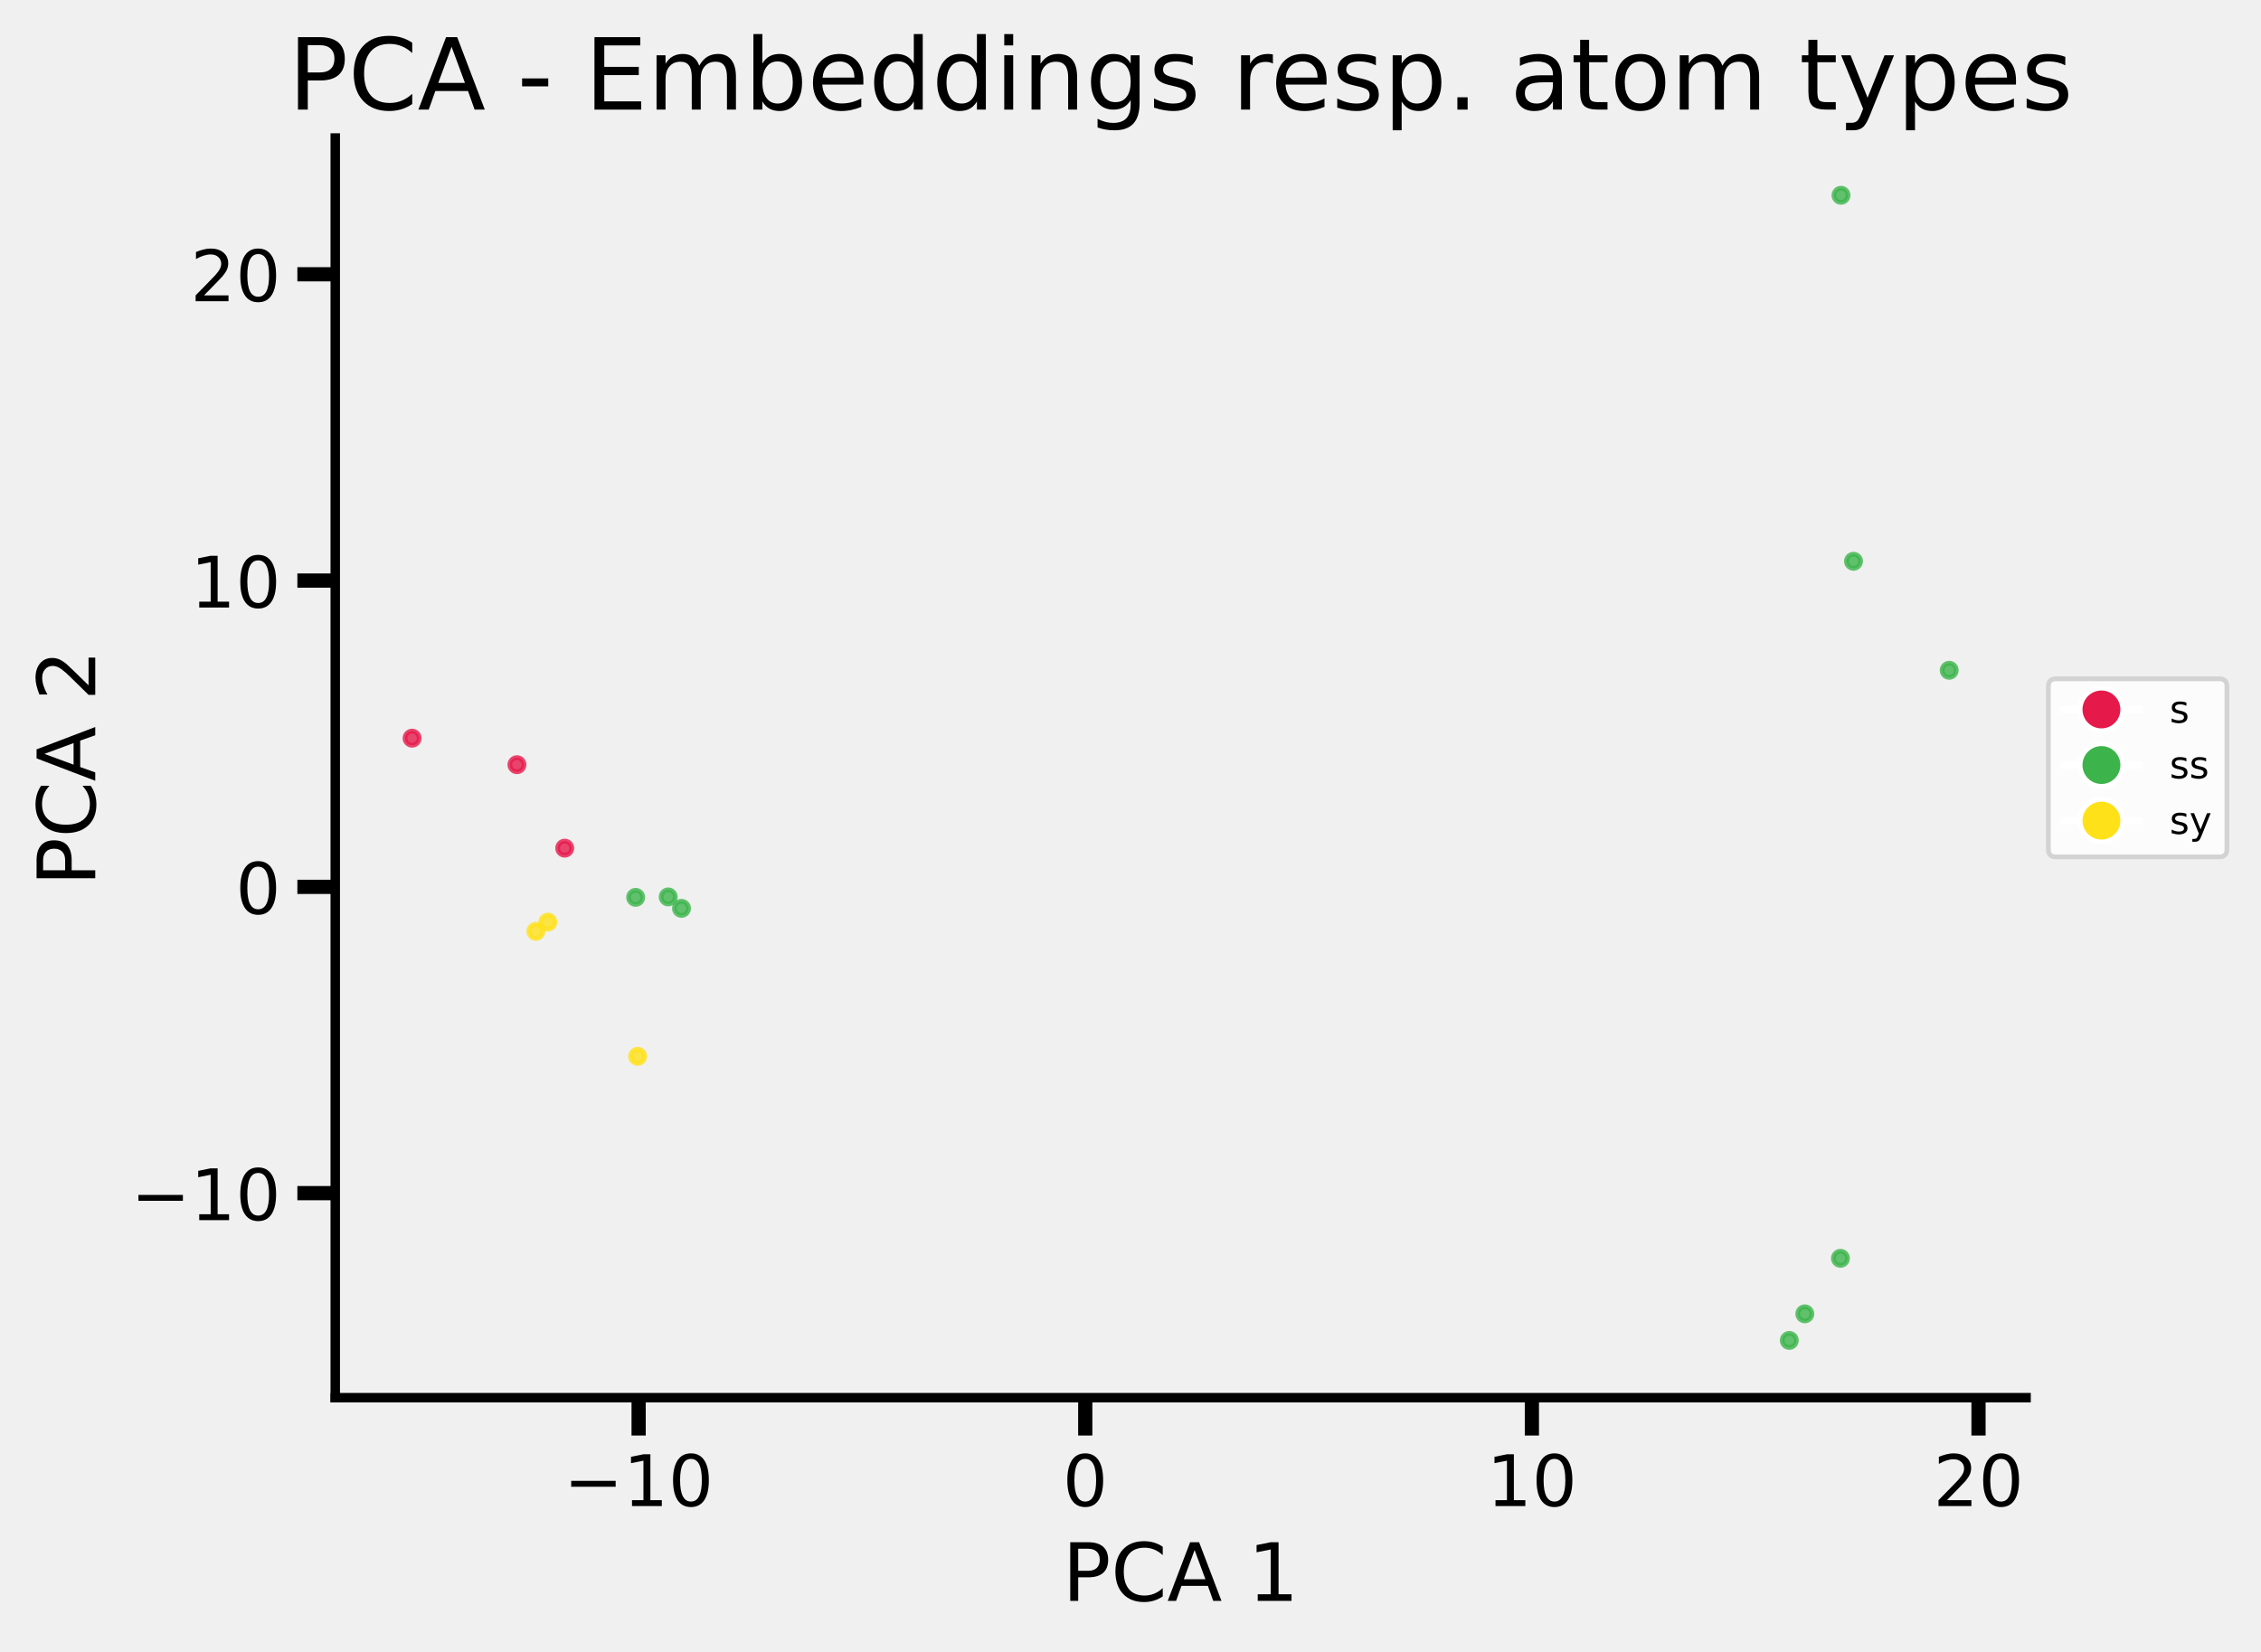
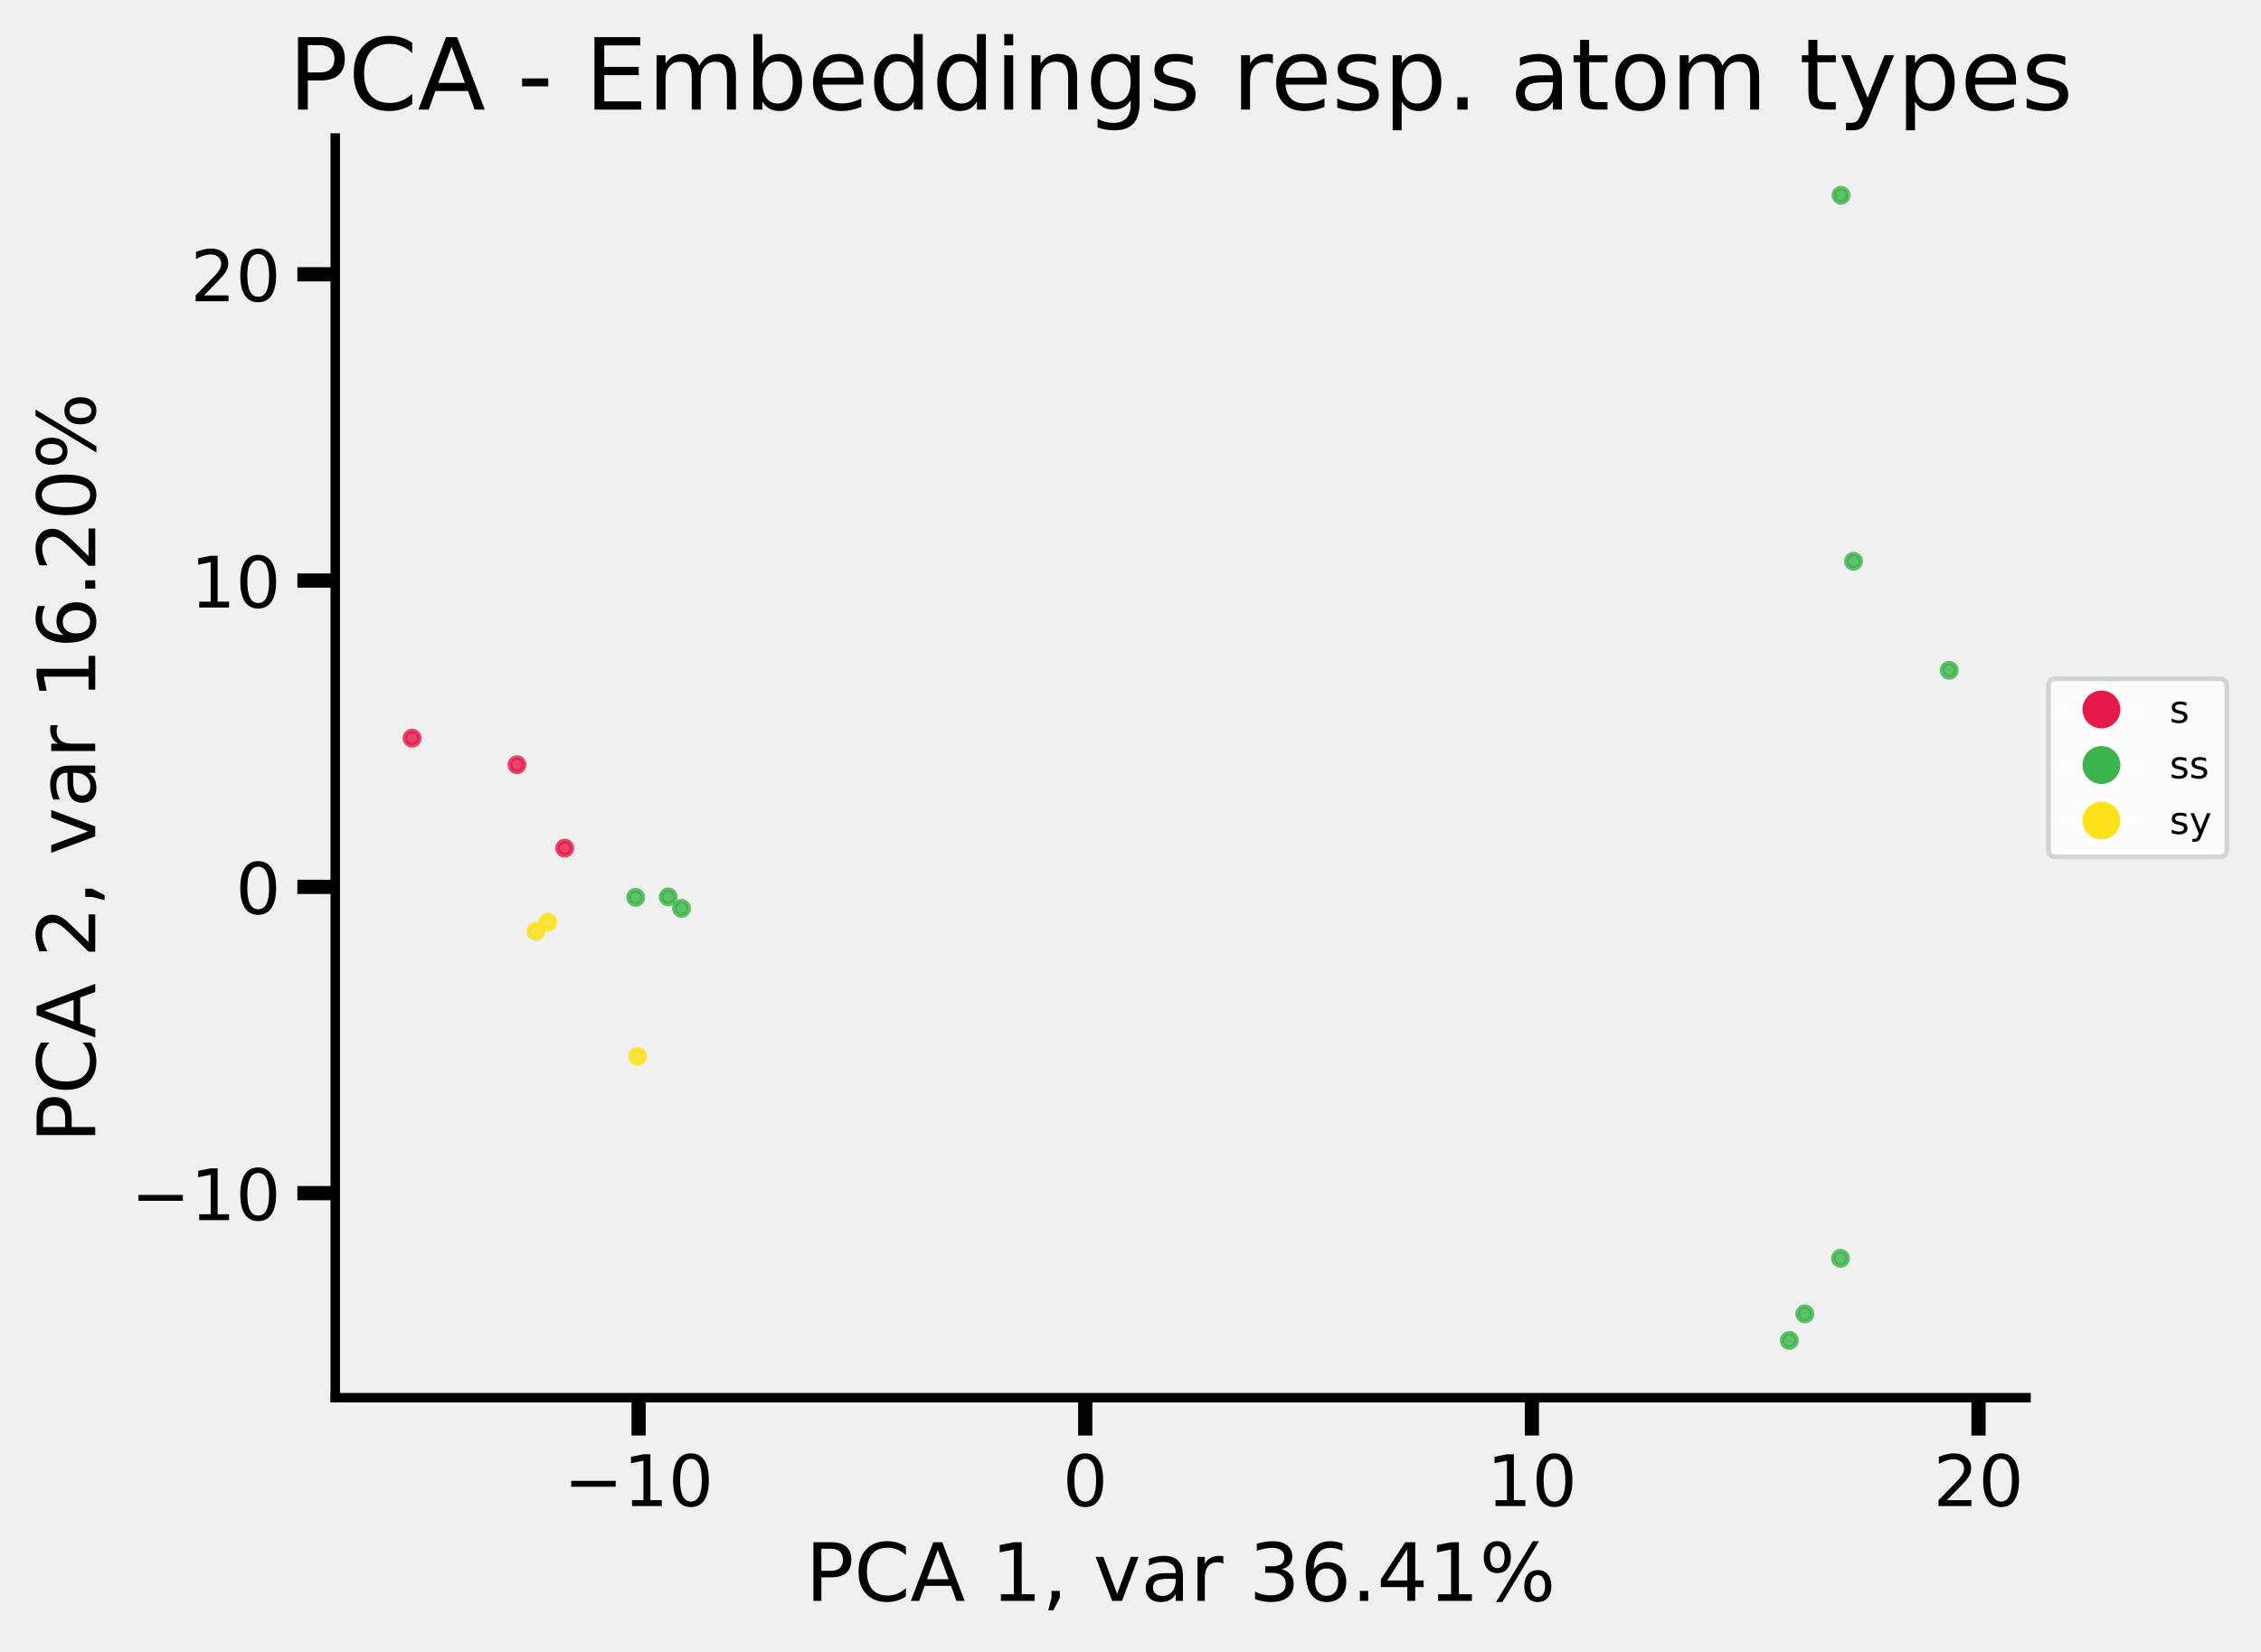
<svg xmlns="http://www.w3.org/2000/svg" xmlns:xlink="http://www.w3.org/1999/xlink" width="477.555pt" height="348.939pt" viewBox="0 0 477.555 348.939" version="1.1">
  <defs>
    <style type="text/css">*{stroke-linejoin: round; stroke-linecap: butt}</style>
  </defs>
  <g id="figure_1">
    <g id="patch_1">
      <path d="M 0 348.939  L 477.555 348.939  L 477.555 -0  L 0 -0  L 0 348.939  z " style="fill: none" />
    </g>
    <g id="axes_1">
      <g id="patch_2">
        <path d="M 70.81 295.269  L 427.93 295.269  L 427.93 29.157  L 70.81 29.157  L 70.81 295.269  z " style="fill: none" />
      </g>
      <g id="PathCollection_1">
        <defs>
-           <path id="C0_0_22bf1dc33c" d="M 0 1.5  C 0.398 1.5 0.779 1.342 1.061 1.061  C 1.342 0.779 1.5 0.398 1.5 -0  C 1.5 -0.398 1.342 -0.779 1.061 -1.061  C 0.779 -1.342 0.398 -1.5 0 -1.5  C -0.398 -1.5 -0.779 -1.342 -1.061 -1.061  C -1.342 -0.779 -1.5 -0.398 -1.5 0  C -1.5 0.398 -1.342 0.779 -1.061 1.061  C -0.779 1.342 -0.398 1.5 0 1.5  z " />
+           <path id="C0_0_4b8b9a04b6" d="M 0 1.5  C 0.398 1.5 0.779 1.342 1.061 1.061  C 1.342 0.779 1.5 0.398 1.5 -0  C 1.5 -0.398 1.342 -0.779 1.061 -1.061  C 0.779 -1.342 0.398 -1.5 0 -1.5  C -0.398 -1.5 -0.779 -1.342 -1.061 -1.061  C -1.342 -0.779 -1.5 -0.398 -1.5 0  C -1.5 0.398 -1.342 0.779 -1.061 1.061  C -0.779 1.342 -0.398 1.5 0 1.5  z " />
        </defs>
-         <g clip-path="url(#p00c921c83c)">
-           <use xlink:href="#C0_0_22bf1dc33c" x="109.185" y="161.549" style="fill: #e6194b; fill-opacity: 0.8; stroke: #e6194b; stroke-opacity: 0.8" />
-         </g>
-         <g clip-path="url(#p00c921c83c)">
-           <use xlink:href="#C0_0_22bf1dc33c" x="391.487" y="118.572" style="fill: #3cb44b; fill-opacity: 0.8; stroke: #3cb44b; stroke-opacity: 0.8" />
-         </g>
-         <g clip-path="url(#p00c921c83c)">
-           <use xlink:href="#C0_0_22bf1dc33c" x="141.135" y="189.481" style="fill: #3cb44b; fill-opacity: 0.8; stroke: #3cb44b; stroke-opacity: 0.8" />
-         </g>
-         <g clip-path="url(#p00c921c83c)">
-           <use xlink:href="#C0_0_22bf1dc33c" x="119.277" y="179.177" style="fill: #e6194b; fill-opacity: 0.8; stroke: #e6194b; stroke-opacity: 0.8" />
-         </g>
-         <g clip-path="url(#p00c921c83c)">
-           <use xlink:href="#C0_0_22bf1dc33c" x="143.943" y="191.899" style="fill: #3cb44b; fill-opacity: 0.8; stroke: #3cb44b; stroke-opacity: 0.8" />
-         </g>
-         <g clip-path="url(#p00c921c83c)">
-           <use xlink:href="#C0_0_22bf1dc33c" x="134.677" y="223.159" style="fill: #ffe119; fill-opacity: 0.8; stroke: #ffe119; stroke-opacity: 0.8" />
-         </g>
-         <g clip-path="url(#p00c921c83c)">
-           <use xlink:href="#C0_0_22bf1dc33c" x="381.205" y="277.559" style="fill: #3cb44b; fill-opacity: 0.8; stroke: #3cb44b; stroke-opacity: 0.8" />
-         </g>
-         <g clip-path="url(#p00c921c83c)">
-           <use xlink:href="#C0_0_22bf1dc33c" x="388.726" y="265.83" style="fill: #3cb44b; fill-opacity: 0.8; stroke: #3cb44b; stroke-opacity: 0.8" />
-         </g>
-         <g clip-path="url(#p00c921c83c)">
-           <use xlink:href="#C0_0_22bf1dc33c" x="411.697" y="141.599" style="fill: #3cb44b; fill-opacity: 0.8; stroke: #3cb44b; stroke-opacity: 0.8" />
-         </g>
-         <g clip-path="url(#p00c921c83c)">
-           <use xlink:href="#C0_0_22bf1dc33c" x="377.926" y="283.173" style="fill: #3cb44b; fill-opacity: 0.8; stroke: #3cb44b; stroke-opacity: 0.8" />
-         </g>
-         <g clip-path="url(#p00c921c83c)">
-           <use xlink:href="#C0_0_22bf1dc33c" x="115.718" y="194.799" style="fill: #ffe119; fill-opacity: 0.8; stroke: #ffe119; stroke-opacity: 0.8" />
-         </g>
-         <g clip-path="url(#p00c921c83c)">
-           <use xlink:href="#C0_0_22bf1dc33c" x="113.189" y="196.75" style="fill: #ffe119; fill-opacity: 0.8; stroke: #ffe119; stroke-opacity: 0.8" />
-         </g>
-         <g clip-path="url(#p00c921c83c)">
-           <use xlink:href="#C0_0_22bf1dc33c" x="87.043" y="155.944" style="fill: #e6194b; fill-opacity: 0.8; stroke: #e6194b; stroke-opacity: 0.8" />
-         </g>
-         <g clip-path="url(#p00c921c83c)">
-           <use xlink:href="#C0_0_22bf1dc33c" x="134.262" y="189.572" style="fill: #3cb44b; fill-opacity: 0.8; stroke: #3cb44b; stroke-opacity: 0.8" />
-         </g>
-         <g clip-path="url(#p00c921c83c)">
-           <use xlink:href="#C0_0_22bf1dc33c" x="388.848" y="41.253" style="fill: #3cb44b; fill-opacity: 0.8; stroke: #3cb44b; stroke-opacity: 0.8" />
+         <g clip-path="url(#p86b45ca635)">
+           <use xlink:href="#C0_0_4b8b9a04b6" x="109.185" y="161.549" style="fill: #e6194b; fill-opacity: 0.8; stroke: #e6194b; stroke-opacity: 0.8" />
+         </g>
+         <g clip-path="url(#p86b45ca635)">
+           <use xlink:href="#C0_0_4b8b9a04b6" x="391.487" y="118.572" style="fill: #3cb44b; fill-opacity: 0.8; stroke: #3cb44b; stroke-opacity: 0.8" />
+         </g>
+         <g clip-path="url(#p86b45ca635)">
+           <use xlink:href="#C0_0_4b8b9a04b6" x="141.135" y="189.481" style="fill: #3cb44b; fill-opacity: 0.8; stroke: #3cb44b; stroke-opacity: 0.8" />
+         </g>
+         <g clip-path="url(#p86b45ca635)">
+           <use xlink:href="#C0_0_4b8b9a04b6" x="119.277" y="179.177" style="fill: #e6194b; fill-opacity: 0.8; stroke: #e6194b; stroke-opacity: 0.8" />
+         </g>
+         <g clip-path="url(#p86b45ca635)">
+           <use xlink:href="#C0_0_4b8b9a04b6" x="143.943" y="191.899" style="fill: #3cb44b; fill-opacity: 0.8; stroke: #3cb44b; stroke-opacity: 0.8" />
+         </g>
+         <g clip-path="url(#p86b45ca635)">
+           <use xlink:href="#C0_0_4b8b9a04b6" x="134.677" y="223.159" style="fill: #ffe119; fill-opacity: 0.8; stroke: #ffe119; stroke-opacity: 0.8" />
+         </g>
+         <g clip-path="url(#p86b45ca635)">
+           <use xlink:href="#C0_0_4b8b9a04b6" x="381.205" y="277.559" style="fill: #3cb44b; fill-opacity: 0.8; stroke: #3cb44b; stroke-opacity: 0.8" />
+         </g>
+         <g clip-path="url(#p86b45ca635)">
+           <use xlink:href="#C0_0_4b8b9a04b6" x="388.726" y="265.83" style="fill: #3cb44b; fill-opacity: 0.8; stroke: #3cb44b; stroke-opacity: 0.8" />
+         </g>
+         <g clip-path="url(#p86b45ca635)">
+           <use xlink:href="#C0_0_4b8b9a04b6" x="411.697" y="141.599" style="fill: #3cb44b; fill-opacity: 0.8; stroke: #3cb44b; stroke-opacity: 0.8" />
+         </g>
+         <g clip-path="url(#p86b45ca635)">
+           <use xlink:href="#C0_0_4b8b9a04b6" x="377.926" y="283.173" style="fill: #3cb44b; fill-opacity: 0.8; stroke: #3cb44b; stroke-opacity: 0.8" />
+         </g>
+         <g clip-path="url(#p86b45ca635)">
+           <use xlink:href="#C0_0_4b8b9a04b6" x="115.718" y="194.799" style="fill: #ffe119; fill-opacity: 0.8; stroke: #ffe119; stroke-opacity: 0.8" />
+         </g>
+         <g clip-path="url(#p86b45ca635)">
+           <use xlink:href="#C0_0_4b8b9a04b6" x="113.189" y="196.75" style="fill: #ffe119; fill-opacity: 0.8; stroke: #ffe119; stroke-opacity: 0.8" />
+         </g>
+         <g clip-path="url(#p86b45ca635)">
+           <use xlink:href="#C0_0_4b8b9a04b6" x="87.043" y="155.944" style="fill: #e6194b; fill-opacity: 0.8; stroke: #e6194b; stroke-opacity: 0.8" />
+         </g>
+         <g clip-path="url(#p86b45ca635)">
+           <use xlink:href="#C0_0_4b8b9a04b6" x="134.262" y="189.572" style="fill: #3cb44b; fill-opacity: 0.8; stroke: #3cb44b; stroke-opacity: 0.8" />
+         </g>
+         <g clip-path="url(#p86b45ca635)">
+           <use xlink:href="#C0_0_4b8b9a04b6" x="388.848" y="41.253" style="fill: #3cb44b; fill-opacity: 0.8; stroke: #3cb44b; stroke-opacity: 0.8" />
        </g>
      </g>
      <g id="matplotlib.axis_1">
        <g id="xtick_1">
          <g id="line2d_1">
            <defs>
-               <path id="mf64edd9b88" d="M 0 0  L 0 8  " style="stroke: #000000; stroke-width: 3" />
+               <path id="md868725ada" d="M 0 0  L 0 8  " style="stroke: #000000; stroke-width: 3" />
            </defs>
            <g>
-               <use xlink:href="#mf64edd9b88" x="134.887" y="295.269" style="stroke: #000000; stroke-width: 3" />
+               <use xlink:href="#md868725ada" x="134.887" y="295.269" style="stroke: #000000; stroke-width: 3" />
            </g>
          </g>
          <g id="text_1">
            <g transform="translate(119.0582 318.1664) scale(0.15 -0.15)">
              <defs>
                <path id="DejaVuSans-2212" d="M 678 2272  L 4684 2272  L 4684 1741  L 678 1741  L 678 2272  z " transform="scale(0.015625)" />
                <path id="DejaVuSans-31" d="M 794 531  L 1825 531  L 1825 4091  L 703 3866  L 703 4441  L 1819 4666  L 2450 4666  L 2450 531  L 3481 531  L 3481 0  L 794 0  L 794 531  z " transform="scale(0.015625)" />
                <path id="DejaVuSans-30" d="M 2034 4250  Q 1547 4250 1301 3770  Q 1056 3291 1056 2328  Q 1056 1369 1301 889  Q 1547 409 2034 409  Q 2525 409 2770 889  Q 3016 1369 3016 2328  Q 3016 3291 2770 3770  Q 2525 4250 2034 4250  z M 2034 4750  Q 2819 4750 3233 4129  Q 3647 3509 3647 2328  Q 3647 1150 3233 529  Q 2819 -91 2034 -91  Q 1250 -91 836 529  Q 422 1150 422 2328  Q 422 3509 836 4129  Q 1250 4750 2034 4750  z " transform="scale(0.015625)" />
              </defs>
              <use xlink:href="#DejaVuSans-2212" />
              <use xlink:href="#DejaVuSans-31" x="83.789" />
              <use xlink:href="#DejaVuSans-30" x="147.412" />
            </g>
          </g>
        </g>
        <g id="xtick_2">
          <g id="line2d_2">
            <g>
-               <use xlink:href="#mf64edd9b88" x="229.221" y="295.269" style="stroke: #000000; stroke-width: 3" />
+               <use xlink:href="#md868725ada" x="229.221" y="295.269" style="stroke: #000000; stroke-width: 3" />
            </g>
          </g>
          <g id="text_2">
            <g transform="translate(224.4493 318.1664) scale(0.15 -0.15)">
              <use xlink:href="#DejaVuSans-30" />
            </g>
          </g>
        </g>
        <g id="xtick_3">
          <g id="line2d_3">
            <g>
-               <use xlink:href="#mf64edd9b88" x="323.556" y="295.269" style="stroke: #000000; stroke-width: 3" />
+               <use xlink:href="#md868725ada" x="323.556" y="295.269" style="stroke: #000000; stroke-width: 3" />
            </g>
          </g>
          <g id="text_3">
            <g transform="translate(314.0118 318.1664) scale(0.15 -0.15)">
              <use xlink:href="#DejaVuSans-31" />
              <use xlink:href="#DejaVuSans-30" x="63.623" />
            </g>
          </g>
        </g>
        <g id="xtick_4">
          <g id="line2d_4">
            <g>
-               <use xlink:href="#mf64edd9b88" x="417.89" y="295.269" style="stroke: #000000; stroke-width: 3" />
+               <use xlink:href="#md868725ada" x="417.89" y="295.269" style="stroke: #000000; stroke-width: 3" />
            </g>
          </g>
          <g id="text_4">
            <g transform="translate(408.3463 318.1664) scale(0.15 -0.15)">
              <defs>
                <path id="DejaVuSans-32" d="M 1228 531  L 3431 531  L 3431 0  L 469 0  L 469 531  Q 828 903 1448 1529  Q 2069 2156 2228 2338  Q 2531 2678 2651 2914  Q 2772 3150 2772 3378  Q 2772 3750 2511 3984  Q 2250 4219 1831 4219  Q 1534 4219 1204 4116  Q 875 4013 500 3803  L 500 4441  Q 881 4594 1212 4672  Q 1544 4750 1819 4750  Q 2544 4750 2975 4387  Q 3406 4025 3406 3419  Q 3406 3131 3298 2873  Q 3191 2616 2906 2266  Q 2828 2175 2409 1742  Q 1991 1309 1228 531  z " transform="scale(0.015625)" />
              </defs>
              <use xlink:href="#DejaVuSans-32" />
              <use xlink:href="#DejaVuSans-30" x="63.623" />
            </g>
          </g>
        </g>
        <g id="text_5">
-           <g transform="translate(224.3852 338.2033) scale(0.17 -0.17)">
+           <g transform="translate(170.1366 338.2033) scale(0.17 -0.17)">
            <defs>
              <path id="DejaVuSans-50" d="M 1259 4147  L 1259 2394  L 2053 2394  Q 2494 2394 2734 2622  Q 2975 2850 2975 3272  Q 2975 3691 2734 3919  Q 2494 4147 2053 4147  L 1259 4147  z M 628 4666  L 2053 4666  Q 2838 4666 3239 4311  Q 3641 3956 3641 3272  Q 3641 2581 3239 2228  Q 2838 1875 2053 1875  L 1259 1875  L 1259 0  L 628 0  L 628 4666  z " transform="scale(0.015625)" />
              <path id="DejaVuSans-43" d="M 4122 4306  L 4122 3641  Q 3803 3938 3442 4084  Q 3081 4231 2675 4231  Q 1875 4231 1450 3742  Q 1025 3253 1025 2328  Q 1025 1406 1450 917  Q 1875 428 2675 428  Q 3081 428 3442 575  Q 3803 722 4122 1019  L 4122 359  Q 3791 134 3420 21  Q 3050 -91 2638 -91  Q 1578 -91 968 557  Q 359 1206 359 2328  Q 359 3453 968 4101  Q 1578 4750 2638 4750  Q 3056 4750 3426 4639  Q 3797 4528 4122 4306  z " transform="scale(0.015625)" />
              <path id="DejaVuSans-41" d="M 2188 4044  L 1331 1722  L 3047 1722  L 2188 4044  z M 1831 4666  L 2547 4666  L 4325 0  L 3669 0  L 3244 1197  L 1141 1197  L 716 0  L 50 0  L 1831 4666  z " transform="scale(0.015625)" />
              <path id="DejaVuSans-20" transform="scale(0.015625)" />
+               <path id="DejaVuSans-2c" d="M 750 794  L 1409 794  L 1409 256  L 897 -744  L 494 -744  L 750 256  L 750 794  z " transform="scale(0.015625)" />
+               <path id="DejaVuSans-76" d="M 191 3500  L 800 3500  L 1894 563  L 2988 3500  L 3597 3500  L 2284 0  L 1503 0  L 191 3500  z " transform="scale(0.015625)" />
+               <path id="DejaVuSans-61" d="M 2194 1759  Q 1497 1759 1228 1600  Q 959 1441 959 1056  Q 959 750 1161 570  Q 1363 391 1709 391  Q 2188 391 2477 730  Q 2766 1069 2766 1631  L 2766 1759  L 2194 1759  z M 3341 1997  L 3341 0  L 2766 0  L 2766 531  Q 2569 213 2275 61  Q 1981 -91 1556 -91  Q 1019 -91 701 211  Q 384 513 384 1019  Q 384 1609 779 1909  Q 1175 2209 1959 2209  L 2766 2209  L 2766 2266  Q 2766 2663 2505 2880  Q 2244 3097 1772 3097  Q 1472 3097 1187 3025  Q 903 2953 641 2809  L 641 3341  Q 956 3463 1253 3523  Q 1550 3584 1831 3584  Q 2591 3584 2966 3190  Q 3341 2797 3341 1997  z " transform="scale(0.015625)" />
+               <path id="DejaVuSans-72" d="M 2631 2963  Q 2534 3019 2420 3045  Q 2306 3072 2169 3072  Q 1681 3072 1420 2755  Q 1159 2438 1159 1844  L 1159 0  L 581 0  L 581 3500  L 1159 3500  L 1159 2956  Q 1341 3275 1631 3429  Q 1922 3584 2338 3584  Q 2397 3584 2469 3576  Q 2541 3569 2628 3553  L 2631 2963  z " transform="scale(0.015625)" />
+               <path id="DejaVuSans-33" d="M 2597 2516  Q 3050 2419 3304 2112  Q 3559 1806 3559 1356  Q 3559 666 3084 287  Q 2609 -91 1734 -91  Q 1441 -91 1130 -33  Q 819 25 488 141  L 488 750  Q 750 597 1062 519  Q 1375 441 1716 441  Q 2309 441 2620 675  Q 2931 909 2931 1356  Q 2931 1769 2642 2001  Q 2353 2234 1838 2234  L 1294 2234  L 1294 2753  L 1863 2753  Q 2328 2753 2575 2939  Q 2822 3125 2822 3475  Q 2822 3834 2567 4026  Q 2313 4219 1838 4219  Q 1578 4219 1281 4162  Q 984 4106 628 3988  L 628 4550  Q 988 4650 1302 4700  Q 1616 4750 1894 4750  Q 2613 4750 3031 4423  Q 3450 4097 3450 3541  Q 3450 3153 3228 2886  Q 3006 2619 2597 2516  z " transform="scale(0.015625)" />
+               <path id="DejaVuSans-36" d="M 2113 2584  Q 1688 2584 1439 2293  Q 1191 2003 1191 1497  Q 1191 994 1439 701  Q 1688 409 2113 409  Q 2538 409 2786 701  Q 3034 994 3034 1497  Q 3034 2003 2786 2293  Q 2538 2584 2113 2584  z M 3366 4563  L 3366 3988  Q 3128 4100 2886 4159  Q 2644 4219 2406 4219  Q 1781 4219 1451 3797  Q 1122 3375 1075 2522  Q 1259 2794 1537 2939  Q 1816 3084 2150 3084  Q 2853 3084 3261 2657  Q 3669 2231 3669 1497  Q 3669 778 3244 343  Q 2819 -91 2113 -91  Q 1303 -91 875 529  Q 447 1150 447 2328  Q 447 3434 972 4092  Q 1497 4750 2381 4750  Q 2619 4750 2861 4703  Q 3103 4656 3366 4563  z " transform="scale(0.015625)" />
+               <path id="DejaVuSans-2e" d="M 684 794  L 1344 794  L 1344 0  L 684 0  L 684 794  z " transform="scale(0.015625)" />
+               <path id="DejaVuSans-34" d="M 2419 4116  L 825 1625  L 2419 1625  L 2419 4116  z M 2253 4666  L 3047 4666  L 3047 1625  L 3713 1625  L 3713 1100  L 3047 1100  L 3047 0  L 2419 0  L 2419 1100  L 313 1100  L 313 1709  L 2253 4666  z " transform="scale(0.015625)" />
+               <path id="DejaVuSans-25" d="M 4653 2053  Q 4381 2053 4226 1822  Q 4072 1591 4072 1178  Q 4072 772 4226 539  Q 4381 306 4653 306  Q 4919 306 5073 539  Q 5228 772 5228 1178  Q 5228 1588 5073 1820  Q 4919 2053 4653 2053  z M 4653 2450  Q 5147 2450 5437 2106  Q 5728 1763 5728 1178  Q 5728 594 5436 251  Q 5144 -91 4653 -91  Q 4153 -91 3862 251  Q 3572 594 3572 1178  Q 3572 1766 3864 2108  Q 4156 2450 4653 2450  z M 1428 4353  Q 1159 4353 1004 4120  Q 850 3888 850 3481  Q 850 3069 1003 2837  Q 1156 2606 1428 2606  Q 1700 2606 1854 2837  Q 2009 3069 2009 3481  Q 2009 3884 1853 4118  Q 1697 4353 1428 4353  z M 4250 4750  L 4750 4750  L 1831 -91  L 1331 -91  L 4250 4750  z M 1428 4750  Q 1922 4750 2215 4408  Q 2509 4066 2509 3481  Q 2509 2891 2217 2550  Q 1925 2209 1428 2209  Q 931 2209 642 2551  Q 353 2894 353 3481  Q 353 4063 643 4406  Q 934 4750 1428 4750  z " transform="scale(0.015625)" />
            </defs>
            <use xlink:href="#DejaVuSans-50" />
            <use xlink:href="#DejaVuSans-43" x="60.303" />
            <use xlink:href="#DejaVuSans-41" x="130.127" />
            <use xlink:href="#DejaVuSans-20" x="198.535" />
            <use xlink:href="#DejaVuSans-31" x="230.322" />
+             <use xlink:href="#DejaVuSans-2c" x="293.945" />
+             <use xlink:href="#DejaVuSans-20" x="325.732" />
+             <use xlink:href="#DejaVuSans-76" x="357.52" />
+             <use xlink:href="#DejaVuSans-61" x="416.699" />
+             <use xlink:href="#DejaVuSans-72" x="477.979" />
+             <use xlink:href="#DejaVuSans-20" x="519.092" />
+             <use xlink:href="#DejaVuSans-33" x="550.879" />
+             <use xlink:href="#DejaVuSans-36" x="614.502" />
+             <use xlink:href="#DejaVuSans-2e" x="678.125" />
+             <use xlink:href="#DejaVuSans-34" x="709.912" />
+             <use xlink:href="#DejaVuSans-31" x="773.535" />
+             <use xlink:href="#DejaVuSans-25" x="837.158" />
          </g>
        </g>
      </g>
      <g id="matplotlib.axis_2">
        <g id="ytick_1">
          <g id="line2d_5">
            <defs>
-               <path id="medb042be7f" d="M 0 0  L -8 0  " style="stroke: #000000; stroke-width: 3" />
+               <path id="m97719e83cf" d="M 0 0  L -8 0  " style="stroke: #000000; stroke-width: 3" />
            </defs>
            <g>
-               <use xlink:href="#medb042be7f" x="70.81" y="252.06" style="stroke: #000000; stroke-width: 3" />
+               <use xlink:href="#m97719e83cf" x="70.81" y="252.06" style="stroke: #000000; stroke-width: 3" />
            </g>
          </g>
          <g id="text_6">
            <g transform="translate(27.65281 257.7589) scale(0.15 -0.15)">
              <use xlink:href="#DejaVuSans-2212" />
              <use xlink:href="#DejaVuSans-31" x="83.789" />
              <use xlink:href="#DejaVuSans-30" x="147.412" />
            </g>
          </g>
        </g>
        <g id="ytick_2">
          <g id="line2d_6">
            <g>
-               <use xlink:href="#medb042be7f" x="70.81" y="187.354" style="stroke: #000000; stroke-width: 3" />
+               <use xlink:href="#m97719e83cf" x="70.81" y="187.354" style="stroke: #000000; stroke-width: 3" />
            </g>
          </g>
          <g id="text_7">
            <g transform="translate(49.76609 193.053) scale(0.15 -0.15)">
              <use xlink:href="#DejaVuSans-30" />
            </g>
          </g>
        </g>
        <g id="ytick_3">
          <g id="line2d_7">
            <g>
-               <use xlink:href="#medb042be7f" x="70.81" y="122.648" style="stroke: #000000; stroke-width: 3" />
+               <use xlink:href="#m97719e83cf" x="70.81" y="122.648" style="stroke: #000000; stroke-width: 3" />
            </g>
          </g>
          <g id="text_8">
            <g transform="translate(40.22234 128.3472) scale(0.15 -0.15)">
              <use xlink:href="#DejaVuSans-31" />
              <use xlink:href="#DejaVuSans-30" x="63.623" />
            </g>
          </g>
        </g>
        <g id="ytick_4">
          <g id="line2d_8">
            <g>
-               <use xlink:href="#medb042be7f" x="70.81" y="57.942" style="stroke: #000000; stroke-width: 3" />
+               <use xlink:href="#m97719e83cf" x="70.81" y="57.942" style="stroke: #000000; stroke-width: 3" />
            </g>
          </g>
          <g id="text_9">
            <g transform="translate(40.22234 63.64128) scale(0.15 -0.15)">
              <use xlink:href="#DejaVuSans-32" />
              <use xlink:href="#DejaVuSans-30" x="63.623" />
            </g>
          </g>
        </g>
        <g id="text_10">
-           <g transform="translate(20.11734 187.1974) rotate(-90) scale(0.17 -0.17)">
+           <g transform="translate(20.11734 241.446) rotate(-90) scale(0.17 -0.17)">
            <use xlink:href="#DejaVuSans-50" />
            <use xlink:href="#DejaVuSans-43" x="60.303" />
            <use xlink:href="#DejaVuSans-41" x="130.127" />
            <use xlink:href="#DejaVuSans-20" x="198.535" />
            <use xlink:href="#DejaVuSans-32" x="230.322" />
+             <use xlink:href="#DejaVuSans-2c" x="293.945" />
+             <use xlink:href="#DejaVuSans-20" x="325.732" />
+             <use xlink:href="#DejaVuSans-76" x="357.52" />
+             <use xlink:href="#DejaVuSans-61" x="416.699" />
+             <use xlink:href="#DejaVuSans-72" x="477.979" />
+             <use xlink:href="#DejaVuSans-20" x="519.092" />
+             <use xlink:href="#DejaVuSans-31" x="550.879" />
+             <use xlink:href="#DejaVuSans-36" x="614.502" />
+             <use xlink:href="#DejaVuSans-2e" x="678.125" />
+             <use xlink:href="#DejaVuSans-32" x="709.912" />
+             <use xlink:href="#DejaVuSans-30" x="773.535" />
+             <use xlink:href="#DejaVuSans-25" x="837.158" />
          </g>
        </g>
      </g>
      <g id="patch_3">
        <path d="M 70.81 295.269  L 70.81 29.157  " style="fill: none; stroke: #000000; stroke-width: 2; stroke-linejoin: miter; stroke-linecap: square" />
      </g>
      <g id="patch_4">
        <path d="M 70.81 295.269  L 427.93 295.269  " style="fill: none; stroke: #000000; stroke-width: 2; stroke-linejoin: miter; stroke-linecap: square" />
      </g>
      <g id="text_11">
        <g transform="translate(60.87844 23.15672) scale(0.21 -0.21)">
          <defs>
            <path id="DejaVuSans-2d" d="M 313 2009  L 1997 2009  L 1997 1497  L 313 1497  L 313 2009  z " transform="scale(0.015625)" />
            <path id="DejaVuSans-45" d="M 628 4666  L 3578 4666  L 3578 4134  L 1259 4134  L 1259 2753  L 3481 2753  L 3481 2222  L 1259 2222  L 1259 531  L 3634 531  L 3634 0  L 628 0  L 628 4666  z " transform="scale(0.015625)" />
            <path id="DejaVuSans-6d" d="M 3328 2828  Q 3544 3216 3844 3400  Q 4144 3584 4550 3584  Q 5097 3584 5394 3201  Q 5691 2819 5691 2113  L 5691 0  L 5113 0  L 5113 2094  Q 5113 2597 4934 2840  Q 4756 3084 4391 3084  Q 3944 3084 3684 2787  Q 3425 2491 3425 1978  L 3425 0  L 2847 0  L 2847 2094  Q 2847 2600 2669 2842  Q 2491 3084 2119 3084  Q 1678 3084 1418 2786  Q 1159 2488 1159 1978  L 1159 0  L 581 0  L 581 3500  L 1159 3500  L 1159 2956  Q 1356 3278 1631 3431  Q 1906 3584 2284 3584  Q 2666 3584 2933 3390  Q 3200 3197 3328 2828  z " transform="scale(0.015625)" />
            <path id="DejaVuSans-62" d="M 3116 1747  Q 3116 2381 2855 2742  Q 2594 3103 2138 3103  Q 1681 3103 1420 2742  Q 1159 2381 1159 1747  Q 1159 1113 1420 752  Q 1681 391 2138 391  Q 2594 391 2855 752  Q 3116 1113 3116 1747  z M 1159 2969  Q 1341 3281 1617 3432  Q 1894 3584 2278 3584  Q 2916 3584 3314 3078  Q 3713 2572 3713 1747  Q 3713 922 3314 415  Q 2916 -91 2278 -91  Q 1894 -91 1617 61  Q 1341 213 1159 525  L 1159 0  L 581 0  L 581 4863  L 1159 4863  L 1159 2969  z " transform="scale(0.015625)" />
            <path id="DejaVuSans-65" d="M 3597 1894  L 3597 1613  L 953 1613  Q 991 1019 1311 708  Q 1631 397 2203 397  Q 2534 397 2845 478  Q 3156 559 3463 722  L 3463 178  Q 3153 47 2828 -22  Q 2503 -91 2169 -91  Q 1331 -91 842 396  Q 353 884 353 1716  Q 353 2575 817 3079  Q 1281 3584 2069 3584  Q 2775 3584 3186 3129  Q 3597 2675 3597 1894  z M 3022 2063  Q 3016 2534 2758 2815  Q 2500 3097 2075 3097  Q 1594 3097 1305 2825  Q 1016 2553 972 2059  L 3022 2063  z " transform="scale(0.015625)" />
            <path id="DejaVuSans-64" d="M 2906 2969  L 2906 4863  L 3481 4863  L 3481 0  L 2906 0  L 2906 525  Q 2725 213 2448 61  Q 2172 -91 1784 -91  Q 1150 -91 751 415  Q 353 922 353 1747  Q 353 2572 751 3078  Q 1150 3584 1784 3584  Q 2172 3584 2448 3432  Q 2725 3281 2906 2969  z M 947 1747  Q 947 1113 1208 752  Q 1469 391 1925 391  Q 2381 391 2643 752  Q 2906 1113 2906 1747  Q 2906 2381 2643 2742  Q 2381 3103 1925 3103  Q 1469 3103 1208 2742  Q 947 2381 947 1747  z " transform="scale(0.015625)" />
            <path id="DejaVuSans-69" d="M 603 3500  L 1178 3500  L 1178 0  L 603 0  L 603 3500  z M 603 4863  L 1178 4863  L 1178 4134  L 603 4134  L 603 4863  z " transform="scale(0.015625)" />
            <path id="DejaVuSans-6e" d="M 3513 2113  L 3513 0  L 2938 0  L 2938 2094  Q 2938 2591 2744 2837  Q 2550 3084 2163 3084  Q 1697 3084 1428 2787  Q 1159 2491 1159 1978  L 1159 0  L 581 0  L 581 3500  L 1159 3500  L 1159 2956  Q 1366 3272 1645 3428  Q 1925 3584 2291 3584  Q 2894 3584 3203 3211  Q 3513 2838 3513 2113  z " transform="scale(0.015625)" />
            <path id="DejaVuSans-67" d="M 2906 1791  Q 2906 2416 2648 2759  Q 2391 3103 1925 3103  Q 1463 3103 1205 2759  Q 947 2416 947 1791  Q 947 1169 1205 825  Q 1463 481 1925 481  Q 2391 481 2648 825  Q 2906 1169 2906 1791  z M 3481 434  Q 3481 -459 3084 -895  Q 2688 -1331 1869 -1331  Q 1566 -1331 1297 -1286  Q 1028 -1241 775 -1147  L 775 -588  Q 1028 -725 1275 -790  Q 1522 -856 1778 -856  Q 2344 -856 2625 -561  Q 2906 -266 2906 331  L 2906 616  Q 2728 306 2450 153  Q 2172 0 1784 0  Q 1141 0 747 490  Q 353 981 353 1791  Q 353 2603 747 3093  Q 1141 3584 1784 3584  Q 2172 3584 2450 3431  Q 2728 3278 2906 2969  L 2906 3500  L 3481 3500  L 3481 434  z " transform="scale(0.015625)" />
            <path id="DejaVuSans-73" d="M 2834 3397  L 2834 2853  Q 2591 2978 2328 3040  Q 2066 3103 1784 3103  Q 1356 3103 1142 2972  Q 928 2841 928 2578  Q 928 2378 1081 2264  Q 1234 2150 1697 2047  L 1894 2003  Q 2506 1872 2764 1633  Q 3022 1394 3022 966  Q 3022 478 2636 193  Q 2250 -91 1575 -91  Q 1294 -91 989 -36  Q 684 19 347 128  L 347 722  Q 666 556 975 473  Q 1284 391 1588 391  Q 1994 391 2212 530  Q 2431 669 2431 922  Q 2431 1156 2273 1281  Q 2116 1406 1581 1522  L 1381 1569  Q 847 1681 609 1914  Q 372 2147 372 2553  Q 372 3047 722 3315  Q 1072 3584 1716 3584  Q 2034 3584 2315 3537  Q 2597 3491 2834 3397  z " transform="scale(0.015625)" />
-             <path id="DejaVuSans-72" d="M 2631 2963  Q 2534 3019 2420 3045  Q 2306 3072 2169 3072  Q 1681 3072 1420 2755  Q 1159 2438 1159 1844  L 1159 0  L 581 0  L 581 3500  L 1159 3500  L 1159 2956  Q 1341 3275 1631 3429  Q 1922 3584 2338 3584  Q 2397 3584 2469 3576  Q 2541 3569 2628 3553  L 2631 2963  z " transform="scale(0.015625)" />
            <path id="DejaVuSans-70" d="M 1159 525  L 1159 -1331  L 581 -1331  L 581 3500  L 1159 3500  L 1159 2969  Q 1341 3281 1617 3432  Q 1894 3584 2278 3584  Q 2916 3584 3314 3078  Q 3713 2572 3713 1747  Q 3713 922 3314 415  Q 2916 -91 2278 -91  Q 1894 -91 1617 61  Q 1341 213 1159 525  z M 3116 1747  Q 3116 2381 2855 2742  Q 2594 3103 2138 3103  Q 1681 3103 1420 2742  Q 1159 2381 1159 1747  Q 1159 1113 1420 752  Q 1681 391 2138 391  Q 2594 391 2855 752  Q 3116 1113 3116 1747  z " transform="scale(0.015625)" />
-             <path id="DejaVuSans-2e" d="M 684 794  L 1344 794  L 1344 0  L 684 0  L 684 794  z " transform="scale(0.015625)" />
-             <path id="DejaVuSans-61" d="M 2194 1759  Q 1497 1759 1228 1600  Q 959 1441 959 1056  Q 959 750 1161 570  Q 1363 391 1709 391  Q 2188 391 2477 730  Q 2766 1069 2766 1631  L 2766 1759  L 2194 1759  z M 3341 1997  L 3341 0  L 2766 0  L 2766 531  Q 2569 213 2275 61  Q 1981 -91 1556 -91  Q 1019 -91 701 211  Q 384 513 384 1019  Q 384 1609 779 1909  Q 1175 2209 1959 2209  L 2766 2209  L 2766 2266  Q 2766 2663 2505 2880  Q 2244 3097 1772 3097  Q 1472 3097 1187 3025  Q 903 2953 641 2809  L 641 3341  Q 956 3463 1253 3523  Q 1550 3584 1831 3584  Q 2591 3584 2966 3190  Q 3341 2797 3341 1997  z " transform="scale(0.015625)" />
            <path id="DejaVuSans-74" d="M 1172 4494  L 1172 3500  L 2356 3500  L 2356 3053  L 1172 3053  L 1172 1153  Q 1172 725 1289 603  Q 1406 481 1766 481  L 2356 481  L 2356 0  L 1766 0  Q 1100 0 847 248  Q 594 497 594 1153  L 594 3053  L 172 3053  L 172 3500  L 594 3500  L 594 4494  L 1172 4494  z " transform="scale(0.015625)" />
            <path id="DejaVuSans-6f" d="M 1959 3097  Q 1497 3097 1228 2736  Q 959 2375 959 1747  Q 959 1119 1226 758  Q 1494 397 1959 397  Q 2419 397 2687 759  Q 2956 1122 2956 1747  Q 2956 2369 2687 2733  Q 2419 3097 1959 3097  z M 1959 3584  Q 2709 3584 3137 3096  Q 3566 2609 3566 1747  Q 3566 888 3137 398  Q 2709 -91 1959 -91  Q 1206 -91 779 398  Q 353 888 353 1747  Q 353 2609 779 3096  Q 1206 3584 1959 3584  z " transform="scale(0.015625)" />
            <path id="DejaVuSans-79" d="M 2059 -325  Q 1816 -950 1584 -1140  Q 1353 -1331 966 -1331  L 506 -1331  L 506 -850  L 844 -850  Q 1081 -850 1212 -737  Q 1344 -625 1503 -206  L 1606 56  L 191 3500  L 800 3500  L 1894 763  L 2988 3500  L 3597 3500  L 2059 -325  z " transform="scale(0.015625)" />
          </defs>
          <use xlink:href="#DejaVuSans-50" />
          <use xlink:href="#DejaVuSans-43" x="60.303" />
          <use xlink:href="#DejaVuSans-41" x="130.127" />
          <use xlink:href="#DejaVuSans-20" x="198.535" />
          <use xlink:href="#DejaVuSans-2d" x="230.322" />
          <use xlink:href="#DejaVuSans-20" x="266.406" />
          <use xlink:href="#DejaVuSans-45" x="298.193" />
          <use xlink:href="#DejaVuSans-6d" x="361.377" />
          <use xlink:href="#DejaVuSans-62" x="458.789" />
          <use xlink:href="#DejaVuSans-65" x="522.266" />
          <use xlink:href="#DejaVuSans-64" x="583.789" />
          <use xlink:href="#DejaVuSans-64" x="647.266" />
          <use xlink:href="#DejaVuSans-69" x="710.742" />
          <use xlink:href="#DejaVuSans-6e" x="738.525" />
          <use xlink:href="#DejaVuSans-67" x="801.904" />
          <use xlink:href="#DejaVuSans-73" x="865.381" />
          <use xlink:href="#DejaVuSans-20" x="917.48" />
          <use xlink:href="#DejaVuSans-72" x="949.268" />
          <use xlink:href="#DejaVuSans-65" x="988.131" />
          <use xlink:href="#DejaVuSans-73" x="1049.654" />
          <use xlink:href="#DejaVuSans-70" x="1101.754" />
          <use xlink:href="#DejaVuSans-2e" x="1165.23" />
          <use xlink:href="#DejaVuSans-20" x="1197.018" />
          <use xlink:href="#DejaVuSans-61" x="1228.805" />
          <use xlink:href="#DejaVuSans-74" x="1290.084" />
          <use xlink:href="#DejaVuSans-6f" x="1329.293" />
          <use xlink:href="#DejaVuSans-6d" x="1390.475" />
          <use xlink:href="#DejaVuSans-20" x="1487.887" />
          <use xlink:href="#DejaVuSans-74" x="1519.674" />
          <use xlink:href="#DejaVuSans-79" x="1558.883" />
          <use xlink:href="#DejaVuSans-70" x="1618.062" />
          <use xlink:href="#DejaVuSans-65" x="1681.539" />
          <use xlink:href="#DejaVuSans-73" x="1743.062" />
        </g>
      </g>
      <g id="legend_1">
        <g id="patch_5">
          <path d="M 434.253 181.026  L 468.755 181.026  Q 470.355 181.026 470.355 179.426  L 470.355 144.999  Q 470.355 143.399 468.755 143.399  L 434.253 143.399  Q 432.653 143.399 432.653 144.999  L 432.653 179.426  Q 432.653 181.026 434.253 181.026  z " style="fill: #ffffff; opacity: 0.8; stroke: #cccccc; stroke-linejoin: miter" />
        </g>
        <g id="line2d_9">
          <path d="M 435.853 149.878  L 443.853 149.878  L 451.853 149.878  " style="fill: none; stroke: #ffffff; stroke-width: 1.5; stroke-linecap: square" />
          <defs>
-             <path id="m1a8b92ff58" d="M 0 4.5  C 1.193 4.5 2.338 4.026 3.182 3.182  C 4.026 2.338 4.5 1.193 4.5 0  C 4.5 -1.193 4.026 -2.338 3.182 -3.182  C 2.338 -4.026 1.193 -4.5 0 -4.5  C -1.193 -4.5 -2.338 -4.026 -3.182 -3.182  C -4.026 -2.338 -4.5 -1.193 -4.5 0  C -4.5 1.193 -4.026 2.338 -3.182 3.182  C -2.338 4.026 -1.193 4.5 0 4.5  z " style="stroke: #ffffff" />
+             <path id="m57a6563f37" d="M 0 4.5  C 1.193 4.5 2.338 4.026 3.182 3.182  C 4.026 2.338 4.5 1.193 4.5 0  C 4.5 -1.193 4.026 -2.338 3.182 -3.182  C 2.338 -4.026 1.193 -4.5 0 -4.5  C -1.193 -4.5 -2.338 -4.026 -3.182 -3.182  C -4.026 -2.338 -4.5 -1.193 -4.5 0  C -4.5 1.193 -4.026 2.338 -3.182 3.182  C -2.338 4.026 -1.193 4.5 0 4.5  z " style="stroke: #ffffff" />
          </defs>
          <g>
-             <use xlink:href="#m1a8b92ff58" x="443.853" y="149.878" style="fill: #e6194b; stroke: #ffffff" />
+             <use xlink:href="#m57a6563f37" x="443.853" y="149.878" style="fill: #e6194b; stroke: #ffffff" />
          </g>
        </g>
        <g id="text_12">
          <g transform="translate(458.2529 152.6777) scale(0.08 -0.08)">
            <use xlink:href="#DejaVuSans-73" />
          </g>
        </g>
        <g id="line2d_10">
          <path d="M 435.853 161.62  L 443.853 161.62  L 451.853 161.62  " style="fill: none; stroke: #ffffff; stroke-width: 1.5; stroke-linecap: square" />
          <defs>
-             <path id="m5a628ac6c9" d="M 0 4.5  C 1.193 4.5 2.338 4.026 3.182 3.182  C 4.026 2.338 4.5 1.193 4.5 0  C 4.5 -1.193 4.026 -2.338 3.182 -3.182  C 2.338 -4.026 1.193 -4.5 0 -4.5  C -1.193 -4.5 -2.338 -4.026 -3.182 -3.182  C -4.026 -2.338 -4.5 -1.193 -4.5 0  C -4.5 1.193 -4.026 2.338 -3.182 3.182  C -2.338 4.026 -1.193 4.5 0 4.5  z " style="stroke: #ffffff" />
+             <path id="m15cf10c011" d="M 0 4.5  C 1.193 4.5 2.338 4.026 3.182 3.182  C 4.026 2.338 4.5 1.193 4.5 0  C 4.5 -1.193 4.026 -2.338 3.182 -3.182  C 2.338 -4.026 1.193 -4.5 0 -4.5  C -1.193 -4.5 -2.338 -4.026 -3.182 -3.182  C -4.026 -2.338 -4.5 -1.193 -4.5 0  C -4.5 1.193 -4.026 2.338 -3.182 3.182  C -2.338 4.026 -1.193 4.5 0 4.5  z " style="stroke: #ffffff" />
          </defs>
          <g>
-             <use xlink:href="#m5a628ac6c9" x="443.853" y="161.62" style="fill: #3cb44b; stroke: #ffffff" />
+             <use xlink:href="#m15cf10c011" x="443.853" y="161.62" style="fill: #3cb44b; stroke: #ffffff" />
          </g>
        </g>
        <g id="text_13">
          <g transform="translate(458.2529 164.4202) scale(0.08 -0.08)">
            <use xlink:href="#DejaVuSans-73" />
            <use xlink:href="#DejaVuSans-73" x="52.1" />
          </g>
        </g>
        <g id="line2d_11">
          <path d="M 435.853 173.363  L 443.853 173.363  L 451.853 173.363  " style="fill: none; stroke: #ffffff; stroke-width: 1.5; stroke-linecap: square" />
          <defs>
-             <path id="m1cd30f6d0a" d="M 0 4.5  C 1.193 4.5 2.338 4.026 3.182 3.182  C 4.026 2.338 4.5 1.193 4.5 0  C 4.5 -1.193 4.026 -2.338 3.182 -3.182  C 2.338 -4.026 1.193 -4.5 0 -4.5  C -1.193 -4.5 -2.338 -4.026 -3.182 -3.182  C -4.026 -2.338 -4.5 -1.193 -4.5 0  C -4.5 1.193 -4.026 2.338 -3.182 3.182  C -2.338 4.026 -1.193 4.5 0 4.5  z " style="stroke: #ffffff" />
+             <path id="mfcb6ecbb95" d="M 0 4.5  C 1.193 4.5 2.338 4.026 3.182 3.182  C 4.026 2.338 4.5 1.193 4.5 0  C 4.5 -1.193 4.026 -2.338 3.182 -3.182  C 2.338 -4.026 1.193 -4.5 0 -4.5  C -1.193 -4.5 -2.338 -4.026 -3.182 -3.182  C -4.026 -2.338 -4.5 -1.193 -4.5 0  C -4.5 1.193 -4.026 2.338 -3.182 3.182  C -2.338 4.026 -1.193 4.5 0 4.5  z " style="stroke: #ffffff" />
          </defs>
          <g>
-             <use xlink:href="#m1cd30f6d0a" x="443.853" y="173.363" style="fill: #ffe119; stroke: #ffffff" />
+             <use xlink:href="#mfcb6ecbb95" x="443.853" y="173.363" style="fill: #ffe119; stroke: #ffffff" />
          </g>
        </g>
        <g id="text_14">
          <g transform="translate(458.2529 176.1627) scale(0.08 -0.08)">
            <use xlink:href="#DejaVuSans-73" />
            <use xlink:href="#DejaVuSans-79" x="52.1" />
          </g>
        </g>
      </g>
    </g>
  </g>
  <defs>
-     <clipPath id="p00c921c83c">
+     <clipPath id="p86b45ca635">
      <rect x="70.81" y="29.157" width="357.12" height="266.112" />
    </clipPath>
  </defs>
</svg>
